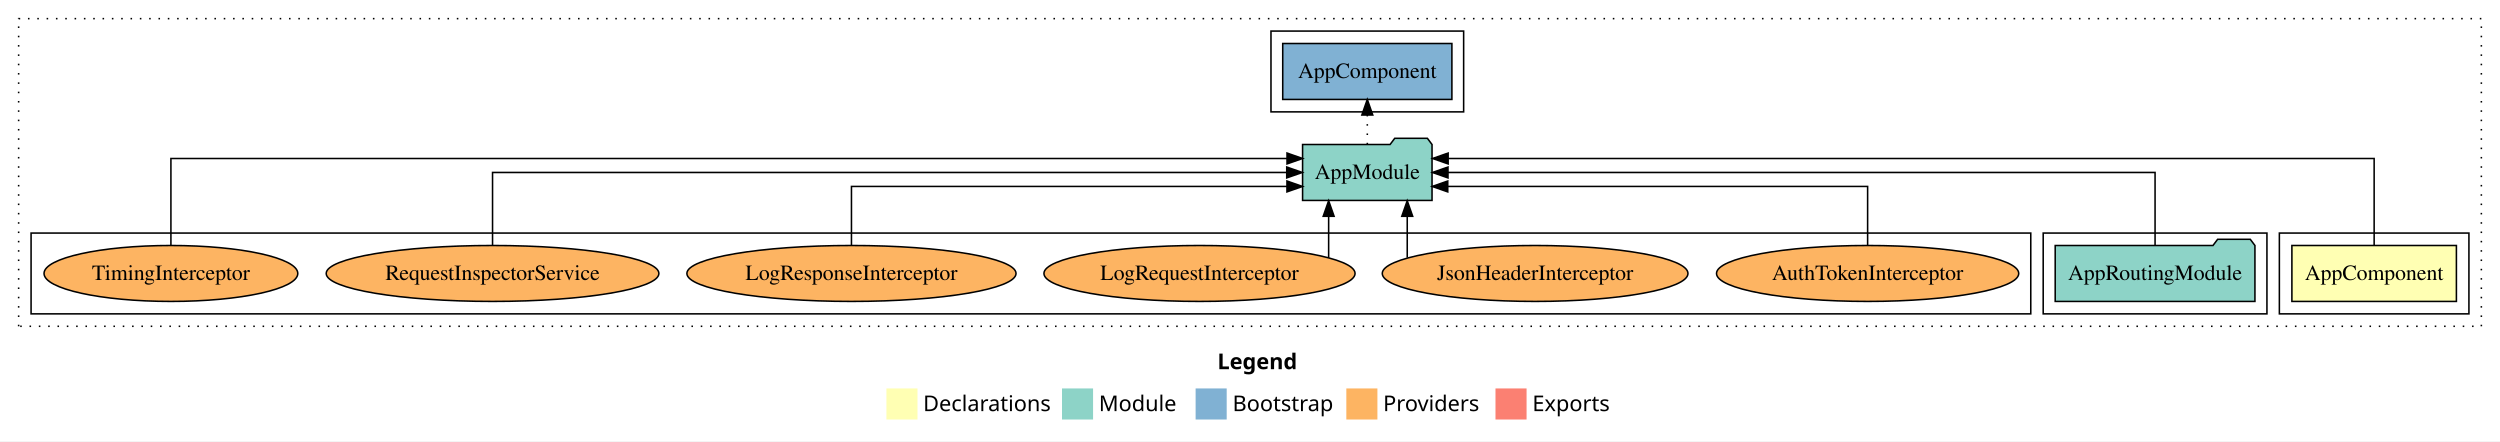
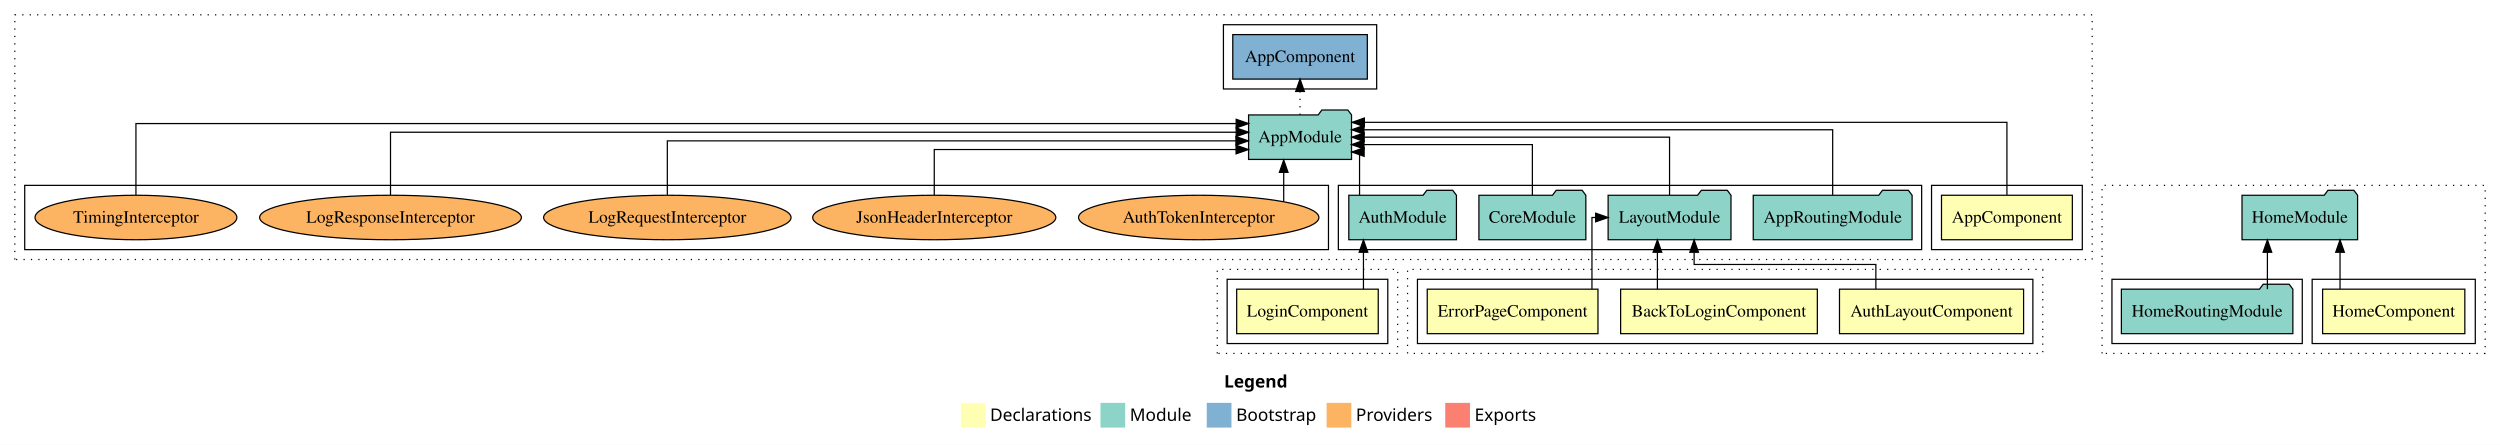
- <svg xmlns="http://www.w3.org/2000/svg" width="1609pt" height="284pt" viewBox="0.00 0.00 1609.00 284.00">
-   <g id="graph0" class="graph" transform="scale(1 1) rotate(0) translate(4 280)">
-     <polygon fill="#ffffff" stroke="transparent" points="-4,4 -4,-280 1605,-280 1605,4 -4,4" />
-     <text text-anchor="start" x="779.509" y="-42.4" font-family="sans-serif" font-weight="bold" font-size="14.00" fill="#000000">Legend</text>
-     <polygon fill="#ffffb3" stroke="transparent" points="566.5,-10 566.5,-30 586.5,-30 586.5,-10 566.5,-10" />
-     <text text-anchor="start" x="590.129" y="-15.4" font-family="sans-serif" font-size="14.00" fill="#000000">  Declarations</text>
-     <polygon fill="#8dd3c7" stroke="transparent" points="679.5,-10 679.5,-30 699.5,-30 699.5,-10 679.5,-10" />
-     <text text-anchor="start" x="703.225" y="-15.4" font-family="sans-serif" font-size="14.00" fill="#000000">  Module</text>
-     <polygon fill="#80b1d3" stroke="transparent" points="765.5,-10 765.5,-30 785.5,-30 785.5,-10 765.5,-10" />
-     <text text-anchor="start" x="789.281" y="-15.4" font-family="sans-serif" font-size="14.00" fill="#000000">  Bootstrap</text>
-     <polygon fill="#fdb462" stroke="transparent" points="862.5,-10 862.5,-30 882.5,-30 882.5,-10 862.5,-10" />
-     <text text-anchor="start" x="886.173" y="-15.4" font-family="sans-serif" font-size="14.00" fill="#000000">  Providers</text>
-     <polygon fill="#fb8072" stroke="transparent" points="958.5,-10 958.5,-30 978.5,-30 978.5,-10 958.5,-10" />
-     <text text-anchor="start" x="982.226" y="-15.4" font-family="sans-serif" font-size="14.00" fill="#000000">  Exports</text>
+ <svg xmlns="http://www.w3.org/2000/svg" width="2023pt" height="360pt" viewBox="0.00 0.00 2023.00 360.00">
+   <g id="graph0" class="graph" transform="scale(1 1) rotate(0) translate(4 356)">
+     <polygon fill="#ffffff" stroke="transparent" points="-4,4 -4,-356 2019,-356 2019,4 -4,4" />
+     <text text-anchor="start" x="986.509" y="-42.4" font-family="sans-serif" font-weight="bold" font-size="14.00" fill="#000000">Legend</text>
+     <polygon fill="#ffffb3" stroke="transparent" points="773.5,-10 773.5,-30 793.5,-30 793.5,-10 773.5,-10" />
+     <text text-anchor="start" x="797.129" y="-15.4" font-family="sans-serif" font-size="14.00" fill="#000000">  Declarations</text>
+     <polygon fill="#8dd3c7" stroke="transparent" points="886.5,-10 886.5,-30 906.5,-30 906.5,-10 886.5,-10" />
+     <text text-anchor="start" x="910.225" y="-15.4" font-family="sans-serif" font-size="14.00" fill="#000000">  Module</text>
+     <polygon fill="#80b1d3" stroke="transparent" points="972.5,-10 972.5,-30 992.5,-30 992.5,-10 972.5,-10" />
+     <text text-anchor="start" x="996.281" y="-15.4" font-family="sans-serif" font-size="14.00" fill="#000000">  Bootstrap</text>
+     <polygon fill="#fdb462" stroke="transparent" points="1069.5,-10 1069.5,-30 1089.5,-30 1089.5,-10 1069.5,-10" />
+     <text text-anchor="start" x="1093.173" y="-15.4" font-family="sans-serif" font-size="14.00" fill="#000000">  Providers</text>
+     <polygon fill="#fb8072" stroke="transparent" points="1165.5,-10 1165.5,-30 1185.5,-30 1185.5,-10 1165.5,-10" />
+     <text text-anchor="start" x="1189.226" y="-15.4" font-family="sans-serif" font-size="14.00" fill="#000000">  Exports</text>
    <g id="clust1" class="cluster">
-       <polygon fill="none" stroke="#000000" stroke-dasharray="1,5" points="8,-70 8,-268 1593,-268 1593,-70 8,-70" />
+       <polygon fill="none" stroke="#000000" stroke-dasharray="1,5" points="8,-146 8,-344 1689,-344 1689,-146 8,-146" />
    </g>
    <g id="clust2" class="cluster">
-       <polygon fill="none" stroke="#000000" points="1463,-78 1463,-130 1585,-130 1585,-78 1463,-78" />
+       <polygon fill="none" stroke="#000000" points="1559,-154 1559,-206 1681,-206 1681,-154 1559,-154" />
    </g>
    <g id="clust4" class="cluster">
-       <polygon fill="none" stroke="#000000" points="1311,-78 1311,-130 1455,-130 1455,-78 1311,-78" />
+       <polygon fill="none" stroke="#000000" points="1079,-154 1079,-206 1551,-206 1551,-154 1079,-154" />
    </g>
    <g id="clust6" class="cluster">
-       <polygon fill="none" stroke="#000000" points="814,-208 814,-260 938,-260 938,-208 814,-208" />
+       <polygon fill="none" stroke="#000000" points="986,-284 986,-336 1110,-336 1110,-284 986,-284" />
    </g>
    <g id="clust7" class="cluster">
-       <polygon fill="none" stroke="#000000" points="16,-78 16,-130 1303,-130 1303,-78 16,-78" />
+       <polygon fill="none" stroke="#000000" points="16,-154 16,-206 1071,-206 1071,-154 16,-154" />
+     </g>
+     <g id="clust14" class="cluster">
+       <polygon fill="none" stroke="#000000" stroke-dasharray="1,5" points="981,-70 981,-138 1127,-138 1127,-70 981,-70" />
+     </g>
+     <g id="clust15" class="cluster">
+       <polygon fill="none" stroke="#000000" points="989,-78 989,-130 1119,-130 1119,-78 989,-78" />
+     </g>
+     <g id="clust27" class="cluster">
+       <polygon fill="none" stroke="#000000" stroke-dasharray="1,5" points="1697,-70 1697,-206 2007,-206 2007,-70 1697,-70" />
+     </g>
+     <g id="clust28" class="cluster">
+       <polygon fill="none" stroke="#000000" points="1867,-78 1867,-130 1999,-130 1999,-78 1867,-78" />
+     </g>
+     <g id="clust30" class="cluster">
+       <polygon fill="none" stroke="#000000" points="1705,-78 1705,-130 1859,-130 1859,-78 1705,-78" />
+     </g>
+     <g id="clust40" class="cluster">
+       <polygon fill="none" stroke="#000000" stroke-dasharray="1,5" points="1135,-70 1135,-138 1649,-138 1649,-70 1135,-70" />
+     </g>
+     <g id="clust41" class="cluster">
+       <polygon fill="none" stroke="#000000" points="1143,-78 1143,-130 1641,-130 1641,-78 1143,-78" />
    </g>
    <g id="node1" class="node">
-       <polygon fill="#ffffb3" stroke="#000000" points="1576.94,-122 1471.06,-122 1471.06,-86 1576.94,-86 1576.94,-122" />
-       <text text-anchor="middle" x="1524" y="-99.8" font-family="Times,serif" font-size="14.00" fill="#000000">AppComponent</text>
+       <polygon fill="#ffffb3" stroke="#000000" points="1672.94,-198 1567.06,-198 1567.06,-162 1672.94,-162 1672.94,-198" />
+       <text text-anchor="middle" x="1620" y="-175.8" font-family="Times,serif" font-size="14.00" fill="#000000">AppComponent</text>
    </g>
    <g id="node2" class="node">
-       <polygon fill="#8dd3c7" stroke="#000000" points="917.657,-187 914.657,-191 893.657,-191 890.657,-187 834.343,-187 834.343,-151 917.657,-151 917.657,-187" />
-       <text text-anchor="middle" x="876" y="-164.8" font-family="Times,serif" font-size="14.00" fill="#000000">AppModule</text>
+       <polygon fill="#8dd3c7" stroke="#000000" points="1089.657,-263 1086.657,-267 1065.657,-267 1062.657,-263 1006.343,-263 1006.343,-227 1089.657,-227 1089.657,-263" />
+       <text text-anchor="middle" x="1048" y="-240.8" font-family="Times,serif" font-size="14.00" fill="#000000">AppModule</text>
    </g>
    <g id="edge1" class="edge">
-       <path fill="none" stroke="#000000" d="M1524,-122.292C1524,-144.206 1524,-178 1524,-178 1524,-178 928.018,-178 928.018,-178" />
-       <polygon fill="#000000" stroke="#000000" points="928.018,-174.5 918.018,-178 928.018,-181.5 928.018,-174.5" />
+       <path fill="none" stroke="#000000" d="M1620,-198.248C1620,-221.018 1620,-257 1620,-257 1620,-257 1100.061,-257 1100.061,-257" />
+       <polygon fill="#000000" stroke="#000000" points="1100.061,-253.5 1090.061,-257 1100.061,-260.5 1100.061,-253.5" />
+     </g>
+     <g id="node7" class="node">
+       <polygon fill="#80b1d3" stroke="#000000" points="1102.439,-328 993.561,-328 993.561,-292 1102.439,-292 1102.439,-328" />
+       <text text-anchor="middle" x="1048" y="-305.8" font-family="Times,serif" font-size="14.00" fill="#000000">AppComponent </text>
+     </g>
+     <g id="edge6" class="edge">
+       <path fill="none" stroke="#000000" stroke-dasharray="1,5" d="M1048,-263.106C1048,-263.106 1048,-281.991 1048,-281.991" />
+       <polygon fill="#000000" stroke="#000000" points="1044.5,-281.991 1048,-291.991 1051.5,-281.991 1044.5,-281.991" />
+     </g>
+     <g id="node3" class="node">
+       <polygon fill="#8dd3c7" stroke="#000000" points="1543.274,-198 1540.274,-202 1519.274,-202 1516.274,-198 1414.726,-198 1414.726,-162 1543.274,-162 1543.274,-198" />
+       <text text-anchor="middle" x="1479" y="-175.8" font-family="Times,serif" font-size="14.00" fill="#000000">AppRoutingModule</text>
+     </g>
+     <g id="edge2" class="edge">
+       <path fill="none" stroke="#000000" d="M1479,-198.284C1479,-219.321 1479,-251 1479,-251 1479,-251 1099.718,-251 1099.718,-251" />
+       <polygon fill="#000000" stroke="#000000" points="1099.718,-247.5 1089.718,-251 1099.718,-254.5 1099.718,-247.5" />
    </g>
    <g id="node4" class="node">
-       <polygon fill="#80b1d3" stroke="#000000" points="930.439,-252 821.561,-252 821.561,-216 930.439,-216 930.439,-252" />
-       <text text-anchor="middle" x="876" y="-229.8" font-family="Times,serif" font-size="14.00" fill="#000000">AppComponent </text>
+       <polygon fill="#8dd3c7" stroke="#000000" points="1174.548,-198 1171.548,-202 1150.548,-202 1147.548,-198 1087.452,-198 1087.452,-162 1174.548,-162 1174.548,-198" />
+       <text text-anchor="middle" x="1131" y="-175.8" font-family="Times,serif" font-size="14.00" fill="#000000">AuthModule</text>
    </g>
    <g id="edge3" class="edge">
-       <path fill="none" stroke="#000000" stroke-dasharray="1,5" d="M876,-187.106C876,-187.106 876,-205.991 876,-205.991" />
-       <polygon fill="#000000" stroke="#000000" points="872.5,-205.991 876,-215.991 879.5,-205.991 872.5,-205.991" />
-     </g>
-     <g id="node3" class="node">
-       <polygon fill="#8dd3c7" stroke="#000000" points="1447.274,-122 1444.274,-126 1423.274,-126 1420.274,-122 1318.726,-122 1318.726,-86 1447.274,-86 1447.274,-122" />
-       <text text-anchor="middle" x="1383" y="-99.8" font-family="Times,serif" font-size="14.00" fill="#000000">AppRoutingModule</text>
-     </g>
-     <g id="edge2" class="edge">
-       <path fill="none" stroke="#000000" d="M1383,-122.106C1383,-141.339 1383,-169 1383,-169 1383,-169 927.921,-169 927.921,-169" />
-       <polygon fill="#000000" stroke="#000000" points="927.921,-165.5 917.921,-169 927.921,-172.5 927.921,-165.5" />
+       <path fill="none" stroke="#000000" d="M1096.149,-198.24C1096.149,-213.571 1096.149,-233 1096.149,-233 1096.149,-233 1095.519,-233 1095.519,-233" />
+       <polygon fill="#000000" stroke="#000000" points="1099.854,-229.5 1089.854,-233 1099.854,-236.5 1099.854,-229.5" />
    </g>
    <g id="node5" class="node">
-       <ellipse fill="#fdb462" stroke="#000000" cx="1198" cy="-104" rx="97.255" ry="18" />
-       <text text-anchor="middle" x="1198" y="-99.8" font-family="Times,serif" font-size="14.00" fill="#000000">AuthTokenInterceptor</text>
+       <polygon fill="#8dd3c7" stroke="#000000" points="1279.262,-198 1276.262,-202 1255.262,-202 1252.262,-198 1192.738,-198 1192.738,-162 1279.262,-162 1279.262,-198" />
+       <text text-anchor="middle" x="1236" y="-175.8" font-family="Times,serif" font-size="14.00" fill="#000000">CoreModule</text>
    </g>
    <g id="edge4" class="edge">
-       <path fill="none" stroke="#000000" d="M1198,-122.027C1198,-138.398 1198,-160 1198,-160 1198,-160 927.766,-160 927.766,-160" />
-       <polygon fill="#000000" stroke="#000000" points="927.766,-156.5 917.766,-160 927.766,-163.5 927.766,-156.5" />
+       <path fill="none" stroke="#000000" d="M1236,-198.023C1236,-215.373 1236,-239 1236,-239 1236,-239 1099.723,-239 1099.723,-239" />
+       <polygon fill="#000000" stroke="#000000" points="1099.723,-235.5 1089.723,-239 1099.723,-242.5 1099.723,-235.5" />
    </g>
    <g id="node6" class="node">
-       <ellipse fill="#fdb462" stroke="#000000" cx="984" cy="-104" rx="98.373" ry="18" />
-       <text text-anchor="middle" x="984" y="-99.8" font-family="Times,serif" font-size="14.00" fill="#000000">JsonHeaderInterceptor</text>
+       <polygon fill="#8dd3c7" stroke="#000000" points="1396.708,-198 1393.708,-202 1372.708,-202 1369.708,-198 1297.292,-198 1297.292,-162 1396.708,-162 1396.708,-198" />
+       <text text-anchor="middle" x="1347" y="-175.8" font-family="Times,serif" font-size="14.00" fill="#000000">LayoutModule</text>
    </g>
    <g id="edge5" class="edge">
-       <path fill="none" stroke="#000000" d="M901.696,-114.156C901.696,-114.156 901.696,-140.807 901.696,-140.807" />
-       <polygon fill="#000000" stroke="#000000" points="898.196,-140.807 901.696,-150.807 905.196,-140.808 898.196,-140.807" />
-     </g>
-     <g id="node7" class="node">
-       <ellipse fill="#fdb462" stroke="#000000" cx="768" cy="-104" rx="100.12" ry="18" />
-       <text text-anchor="middle" x="768" y="-99.8" font-family="Times,serif" font-size="14.00" fill="#000000">LogRequestInterceptor</text>
-     </g>
-     <g id="edge6" class="edge">
-       <path fill="none" stroke="#000000" d="M851.116,-114.156C851.116,-114.156 851.116,-140.807 851.116,-140.807" />
-       <polygon fill="#000000" stroke="#000000" points="847.616,-140.807 851.116,-150.807 854.616,-140.808 847.616,-140.807" />
+       <path fill="none" stroke="#000000" d="M1347,-198.106C1347,-217.339 1347,-245 1347,-245 1347,-245 1099.889,-245 1099.889,-245" />
+       <polygon fill="#000000" stroke="#000000" points="1099.889,-241.5 1089.889,-245 1099.889,-248.5 1099.889,-241.5" />
    </g>
    <g id="node8" class="node">
-       <ellipse fill="#fdb462" stroke="#000000" cx="544" cy="-104" rx="105.921" ry="18" />
-       <text text-anchor="middle" x="544" y="-99.8" font-family="Times,serif" font-size="14.00" fill="#000000">LogResponseInterceptor</text>
+       <ellipse fill="#fdb462" stroke="#000000" cx="966" cy="-180" rx="97.255" ry="18" />
+       <text text-anchor="middle" x="966" y="-175.8" font-family="Times,serif" font-size="14.00" fill="#000000">AuthTokenInterceptor</text>
    </g>
    <g id="edge7" class="edge">
-       <path fill="none" stroke="#000000" d="M544,-122.027C544,-138.398 544,-160 544,-160 544,-160 824.288,-160 824.288,-160" />
-       <polygon fill="#000000" stroke="#000000" points="824.288,-163.5 834.288,-160 824.288,-156.5 824.288,-163.5" />
+       <path fill="none" stroke="#000000" d="M1034.775,-192.842C1034.775,-192.842 1034.775,-216.523 1034.775,-216.523" />
+       <polygon fill="#000000" stroke="#000000" points="1031.275,-216.523 1034.775,-226.523 1038.275,-216.523 1031.275,-216.523" />
    </g>
    <g id="node9" class="node">
-       <ellipse fill="#fdb462" stroke="#000000" cx="313" cy="-104" rx="107.059" ry="18" />
-       <text text-anchor="middle" x="313" y="-99.8" font-family="Times,serif" font-size="14.00" fill="#000000">RequestInspectorService</text>
+       <ellipse fill="#fdb462" stroke="#000000" cx="752" cy="-180" rx="98.373" ry="18" />
+       <text text-anchor="middle" x="752" y="-175.8" font-family="Times,serif" font-size="14.00" fill="#000000">JsonHeaderInterceptor</text>
    </g>
    <g id="edge8" class="edge">
-       <path fill="none" stroke="#000000" d="M313,-122.106C313,-141.339 313,-169 313,-169 313,-169 824.144,-169 824.144,-169" />
-       <polygon fill="#000000" stroke="#000000" points="824.144,-172.5 834.144,-169 824.143,-165.5 824.144,-172.5" />
+       <path fill="none" stroke="#000000" d="M752,-198.009C752,-214.049 752,-235 752,-235 752,-235 996.218,-235 996.218,-235" />
+       <polygon fill="#000000" stroke="#000000" points="996.218,-238.5 1006.218,-235 996.218,-231.5 996.218,-238.5" />
    </g>
    <g id="node10" class="node">
-       <ellipse fill="#fdb462" stroke="#000000" cx="106" cy="-104" rx="81.66" ry="18" />
-       <text text-anchor="middle" x="106" y="-99.8" font-family="Times,serif" font-size="14.00" fill="#000000">TimingInterceptor</text>
+       <ellipse fill="#fdb462" stroke="#000000" cx="536" cy="-180" rx="100.12" ry="18" />
+       <text text-anchor="middle" x="536" y="-175.8" font-family="Times,serif" font-size="14.00" fill="#000000">LogRequestInterceptor</text>
    </g>
    <g id="edge9" class="edge">
-       <path fill="none" stroke="#000000" d="M106,-122.292C106,-144.206 106,-178 106,-178 106,-178 824.328,-178 824.328,-178" />
-       <polygon fill="#000000" stroke="#000000" points="824.328,-181.5 834.328,-178 824.328,-174.5 824.328,-181.5" />
+       <path fill="none" stroke="#000000" d="M536,-198.267C536,-216.555 536,-242 536,-242 536,-242 996.101,-242 996.101,-242" />
+       <polygon fill="#000000" stroke="#000000" points="996.101,-245.5 1006.101,-242 996.101,-238.5 996.101,-245.5" />
+     </g>
+     <g id="node11" class="node">
+       <ellipse fill="#fdb462" stroke="#000000" cx="312" cy="-180" rx="105.921" ry="18" />
+       <text text-anchor="middle" x="312" y="-175.8" font-family="Times,serif" font-size="14.00" fill="#000000">LogResponseInterceptor</text>
+     </g>
+     <g id="edge10" class="edge">
+       <path fill="none" stroke="#000000" d="M312,-198.129C312,-218.572 312,-249 312,-249 312,-249 996.321,-249 996.321,-249" />
+       <polygon fill="#000000" stroke="#000000" points="996.321,-252.5 1006.321,-249 996.321,-245.5 996.321,-252.5" />
+     </g>
+     <g id="node12" class="node">
+       <ellipse fill="#fdb462" stroke="#000000" cx="106" cy="-180" rx="81.66" ry="18" />
+       <text text-anchor="middle" x="106" y="-175.8" font-family="Times,serif" font-size="14.00" fill="#000000">TimingInterceptor</text>
+     </g>
+     <g id="edge11" class="edge">
+       <path fill="none" stroke="#000000" d="M106,-198.011C106,-220.485 106,-256 106,-256 106,-256 996.308,-256 996.308,-256" />
+       <polygon fill="#000000" stroke="#000000" points="996.308,-259.5 1006.308,-256 996.308,-252.5 996.308,-259.5" />
+     </g>
+     <g id="node13" class="node">
+       <polygon fill="#ffffb3" stroke="#000000" points="1111.276,-122 996.724,-122 996.724,-86 1111.276,-86 1111.276,-122" />
+       <text text-anchor="middle" x="1054" y="-99.8" font-family="Times,serif" font-size="14.00" fill="#000000">LoginComponent</text>
+     </g>
+     <g id="edge12" class="edge">
+       <path fill="none" stroke="#000000" d="M1099.307,-122.011C1099.307,-122.011 1099.307,-151.855 1099.307,-151.855" />
+       <polygon fill="#000000" stroke="#000000" points="1095.807,-151.855 1099.307,-161.855 1102.807,-151.855 1095.807,-151.855" />
+     </g>
+     <g id="node14" class="node">
+       <polygon fill="#ffffb3" stroke="#000000" points="1990.545,-122 1875.455,-122 1875.455,-86 1990.545,-86 1990.545,-122" />
+       <text text-anchor="middle" x="1933" y="-99.8" font-family="Times,serif" font-size="14.00" fill="#000000">HomeComponent</text>
+     </g>
+     <g id="node15" class="node">
+       <polygon fill="#8dd3c7" stroke="#000000" points="1903.762,-198 1900.762,-202 1879.762,-202 1876.762,-198 1810.238,-198 1810.238,-162 1903.762,-162 1903.762,-198" />
+       <text text-anchor="middle" x="1857" y="-175.8" font-family="Times,serif" font-size="14.00" fill="#000000">HomeModule</text>
+     </g>
+     <g id="edge13" class="edge">
+       <path fill="none" stroke="#000000" d="M1889.554,-122.011C1889.554,-122.011 1889.554,-151.855 1889.554,-151.855" />
+       <polygon fill="#000000" stroke="#000000" points="1886.054,-151.855 1889.554,-161.855 1893.054,-151.855 1886.054,-151.855" />
+     </g>
+     <g id="node16" class="node">
+       <polygon fill="#8dd3c7" stroke="#000000" points="1851.38,-122 1848.38,-126 1827.38,-126 1824.38,-122 1712.62,-122 1712.62,-86 1851.38,-86 1851.38,-122" />
+       <text text-anchor="middle" x="1782" y="-99.8" font-family="Times,serif" font-size="14.00" fill="#000000">HomeRoutingModule</text>
+     </g>
+     <g id="edge14" class="edge">
+       <path fill="none" stroke="#000000" d="M1830.78,-122.011C1830.78,-122.011 1830.78,-151.855 1830.78,-151.855" />
+       <polygon fill="#000000" stroke="#000000" points="1827.28,-151.855 1830.78,-161.855 1834.28,-151.855 1827.28,-151.855" />
+     </g>
+     <g id="node17" class="node">
+       <polygon fill="#ffffb3" stroke="#000000" points="1633.487,-122 1484.513,-122 1484.513,-86 1633.487,-86 1633.487,-122" />
+       <text text-anchor="middle" x="1559" y="-99.8" font-family="Times,serif" font-size="14.00" fill="#000000">AuthLayoutComponent</text>
+     </g>
+     <g id="edge15" class="edge">
+       <path fill="none" stroke="#000000" d="M1513.947,-122.11C1513.947,-131.897 1513.947,-142 1513.947,-142 1513.947,-142 1366.887,-142 1366.887,-142 1366.887,-142 1366.887,-151.89 1366.887,-151.89" />
+       <polygon fill="#000000" stroke="#000000" points="1363.387,-151.89 1366.887,-161.89 1370.387,-151.89 1363.387,-151.89" />
+     </g>
+     <g id="node18" class="node">
+       <polygon fill="#ffffb3" stroke="#000000" points="1466.594,-122 1307.406,-122 1307.406,-86 1466.594,-86 1466.594,-122" />
+       <text text-anchor="middle" x="1387" y="-99.8" font-family="Times,serif" font-size="14.00" fill="#000000">BackToLoginComponent</text>
+     </g>
+     <g id="edge16" class="edge">
+       <path fill="none" stroke="#000000" d="M1337.17,-122.011C1337.17,-122.011 1337.17,-151.855 1337.17,-151.855" />
+       <polygon fill="#000000" stroke="#000000" points="1333.67,-151.855 1337.17,-161.855 1340.67,-151.855 1333.67,-151.855" />
+     </g>
+     <g id="node19" class="node">
+       <polygon fill="#ffffb3" stroke="#000000" points="1289.079,-122 1150.921,-122 1150.921,-86 1289.079,-86 1289.079,-122" />
+       <text text-anchor="middle" x="1220" y="-99.8" font-family="Times,serif" font-size="14.00" fill="#000000">ErrorPageComponent</text>
+     </g>
+     <g id="edge17" class="edge">
+       <path fill="none" stroke="#000000" d="M1284.21,-122.011C1284.21,-144.485 1284.21,-180 1284.21,-180 1284.21,-180 1287.22,-180 1287.22,-180" />
+       <polygon fill="#000000" stroke="#000000" points="1287.22,-183.5 1297.22,-180 1287.22,-176.5 1287.22,-183.5" />
    </g>
  </g>
</svg>
